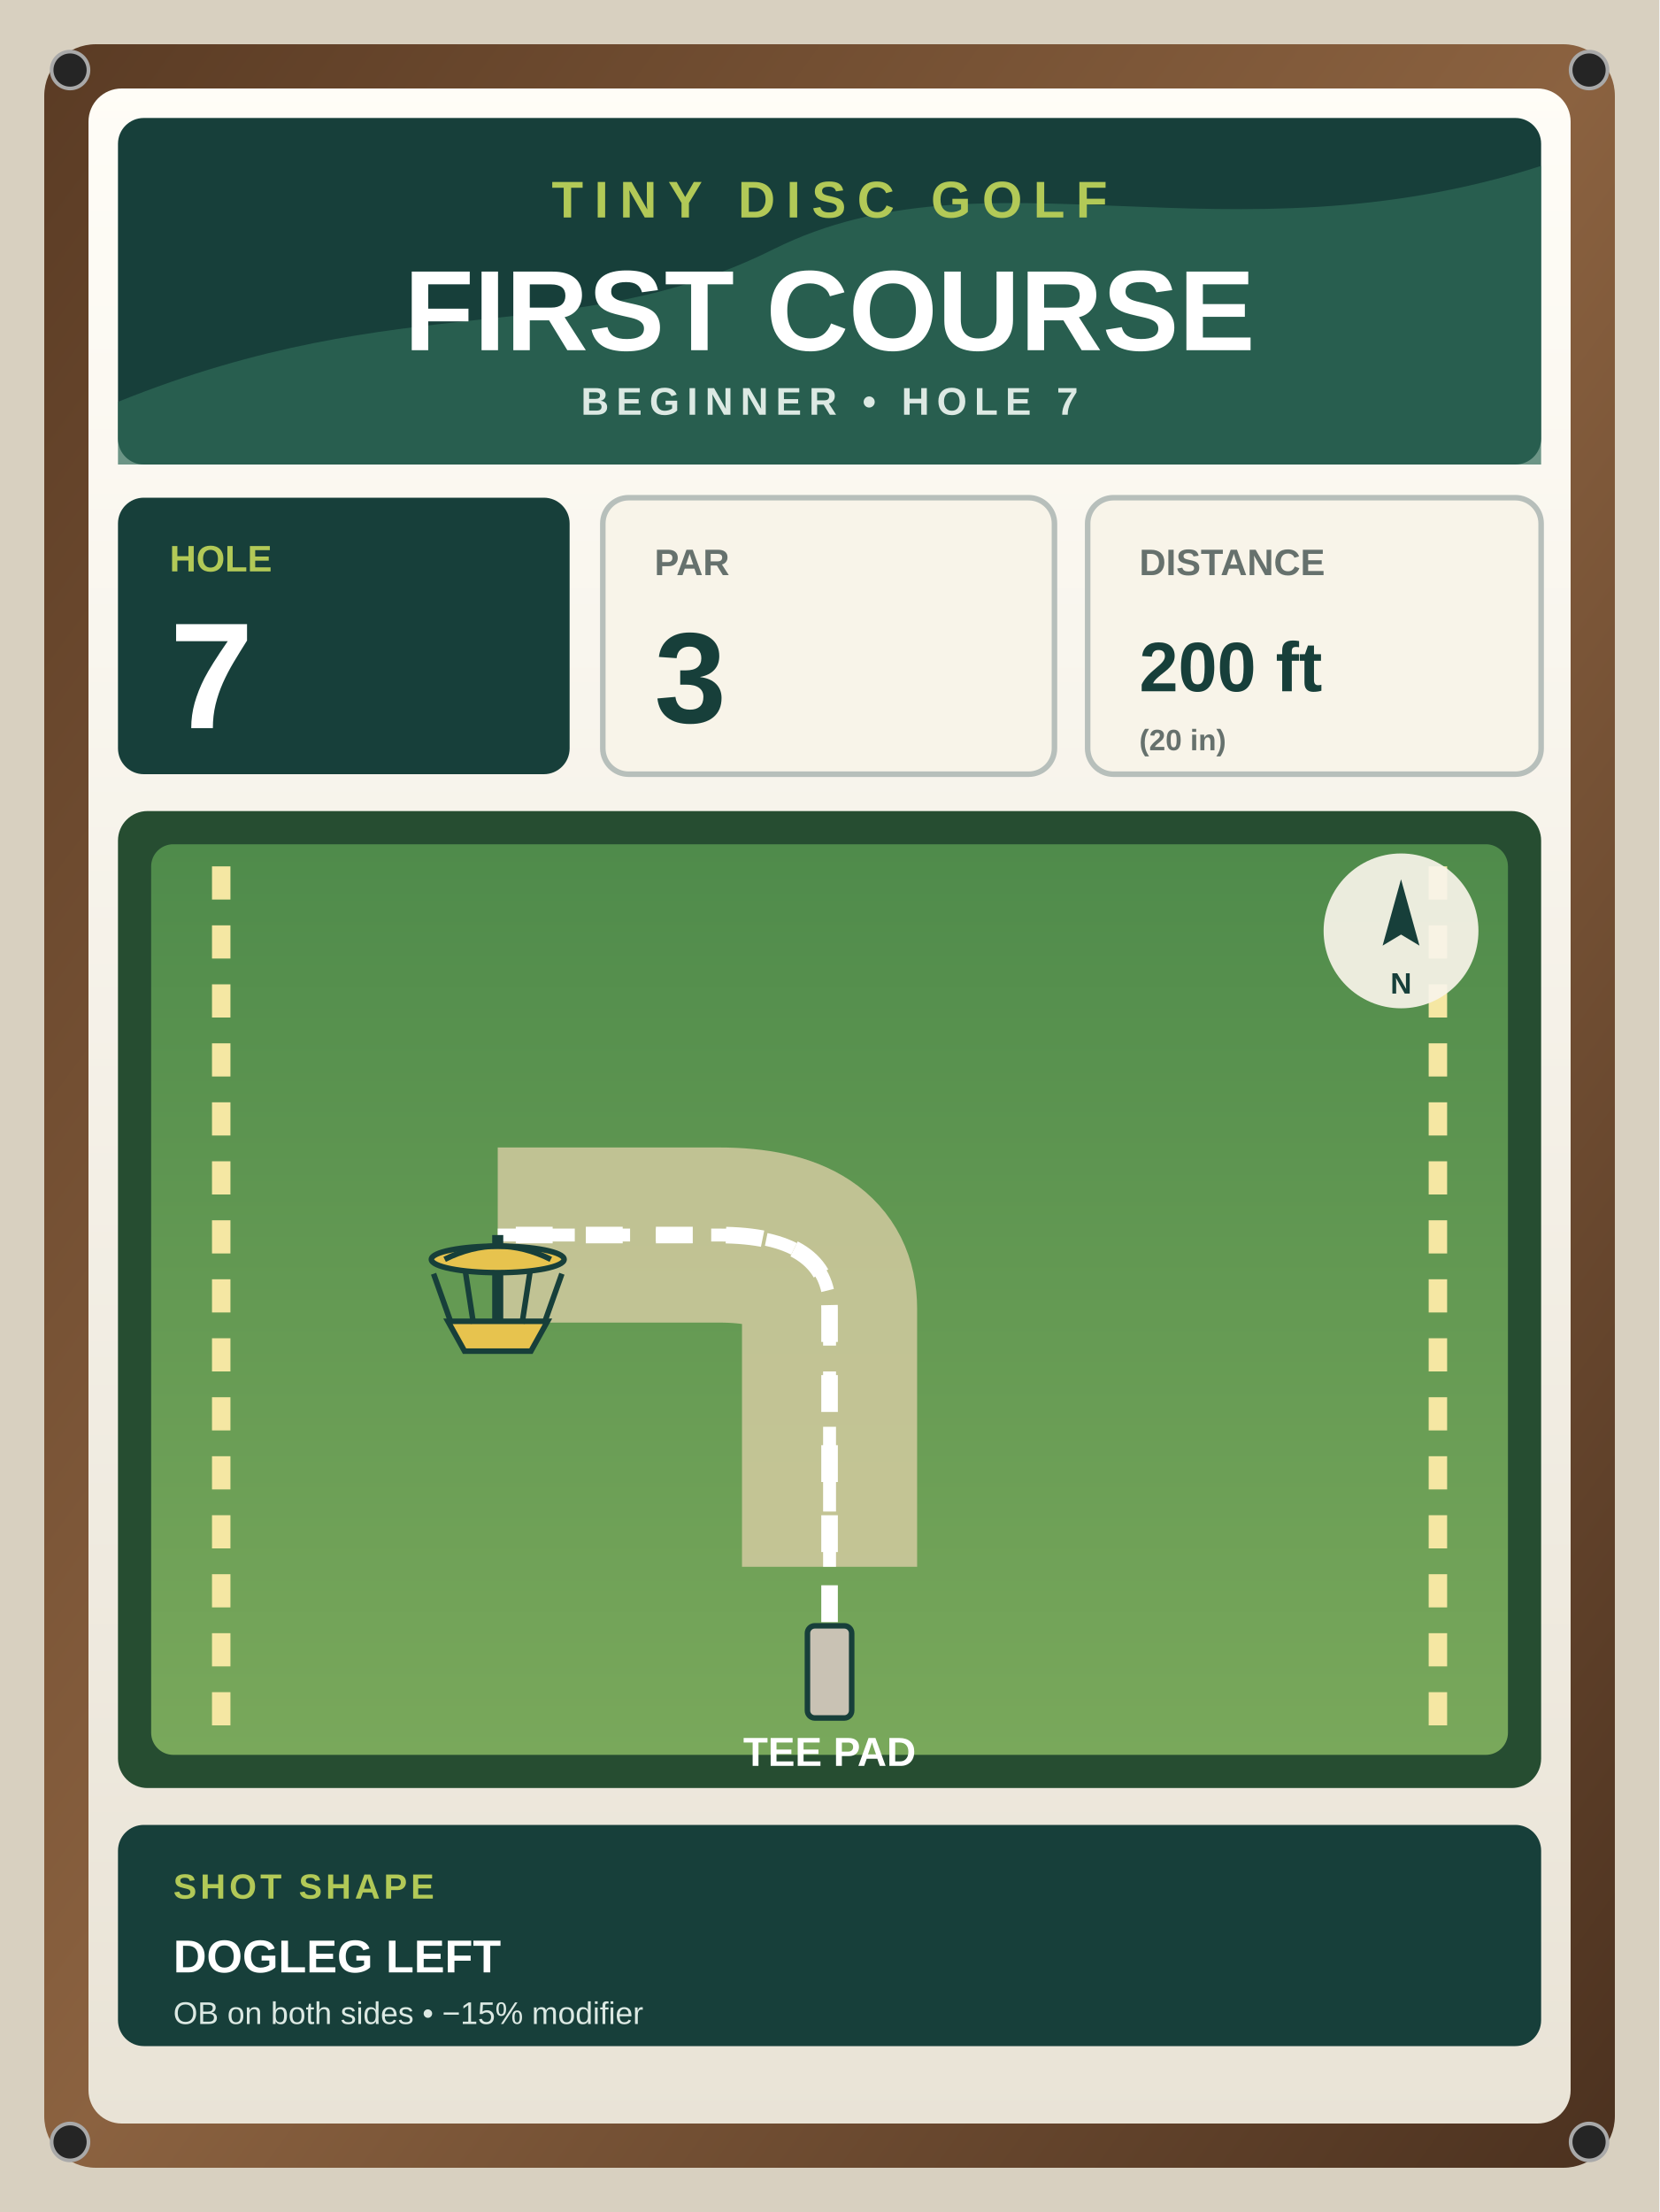
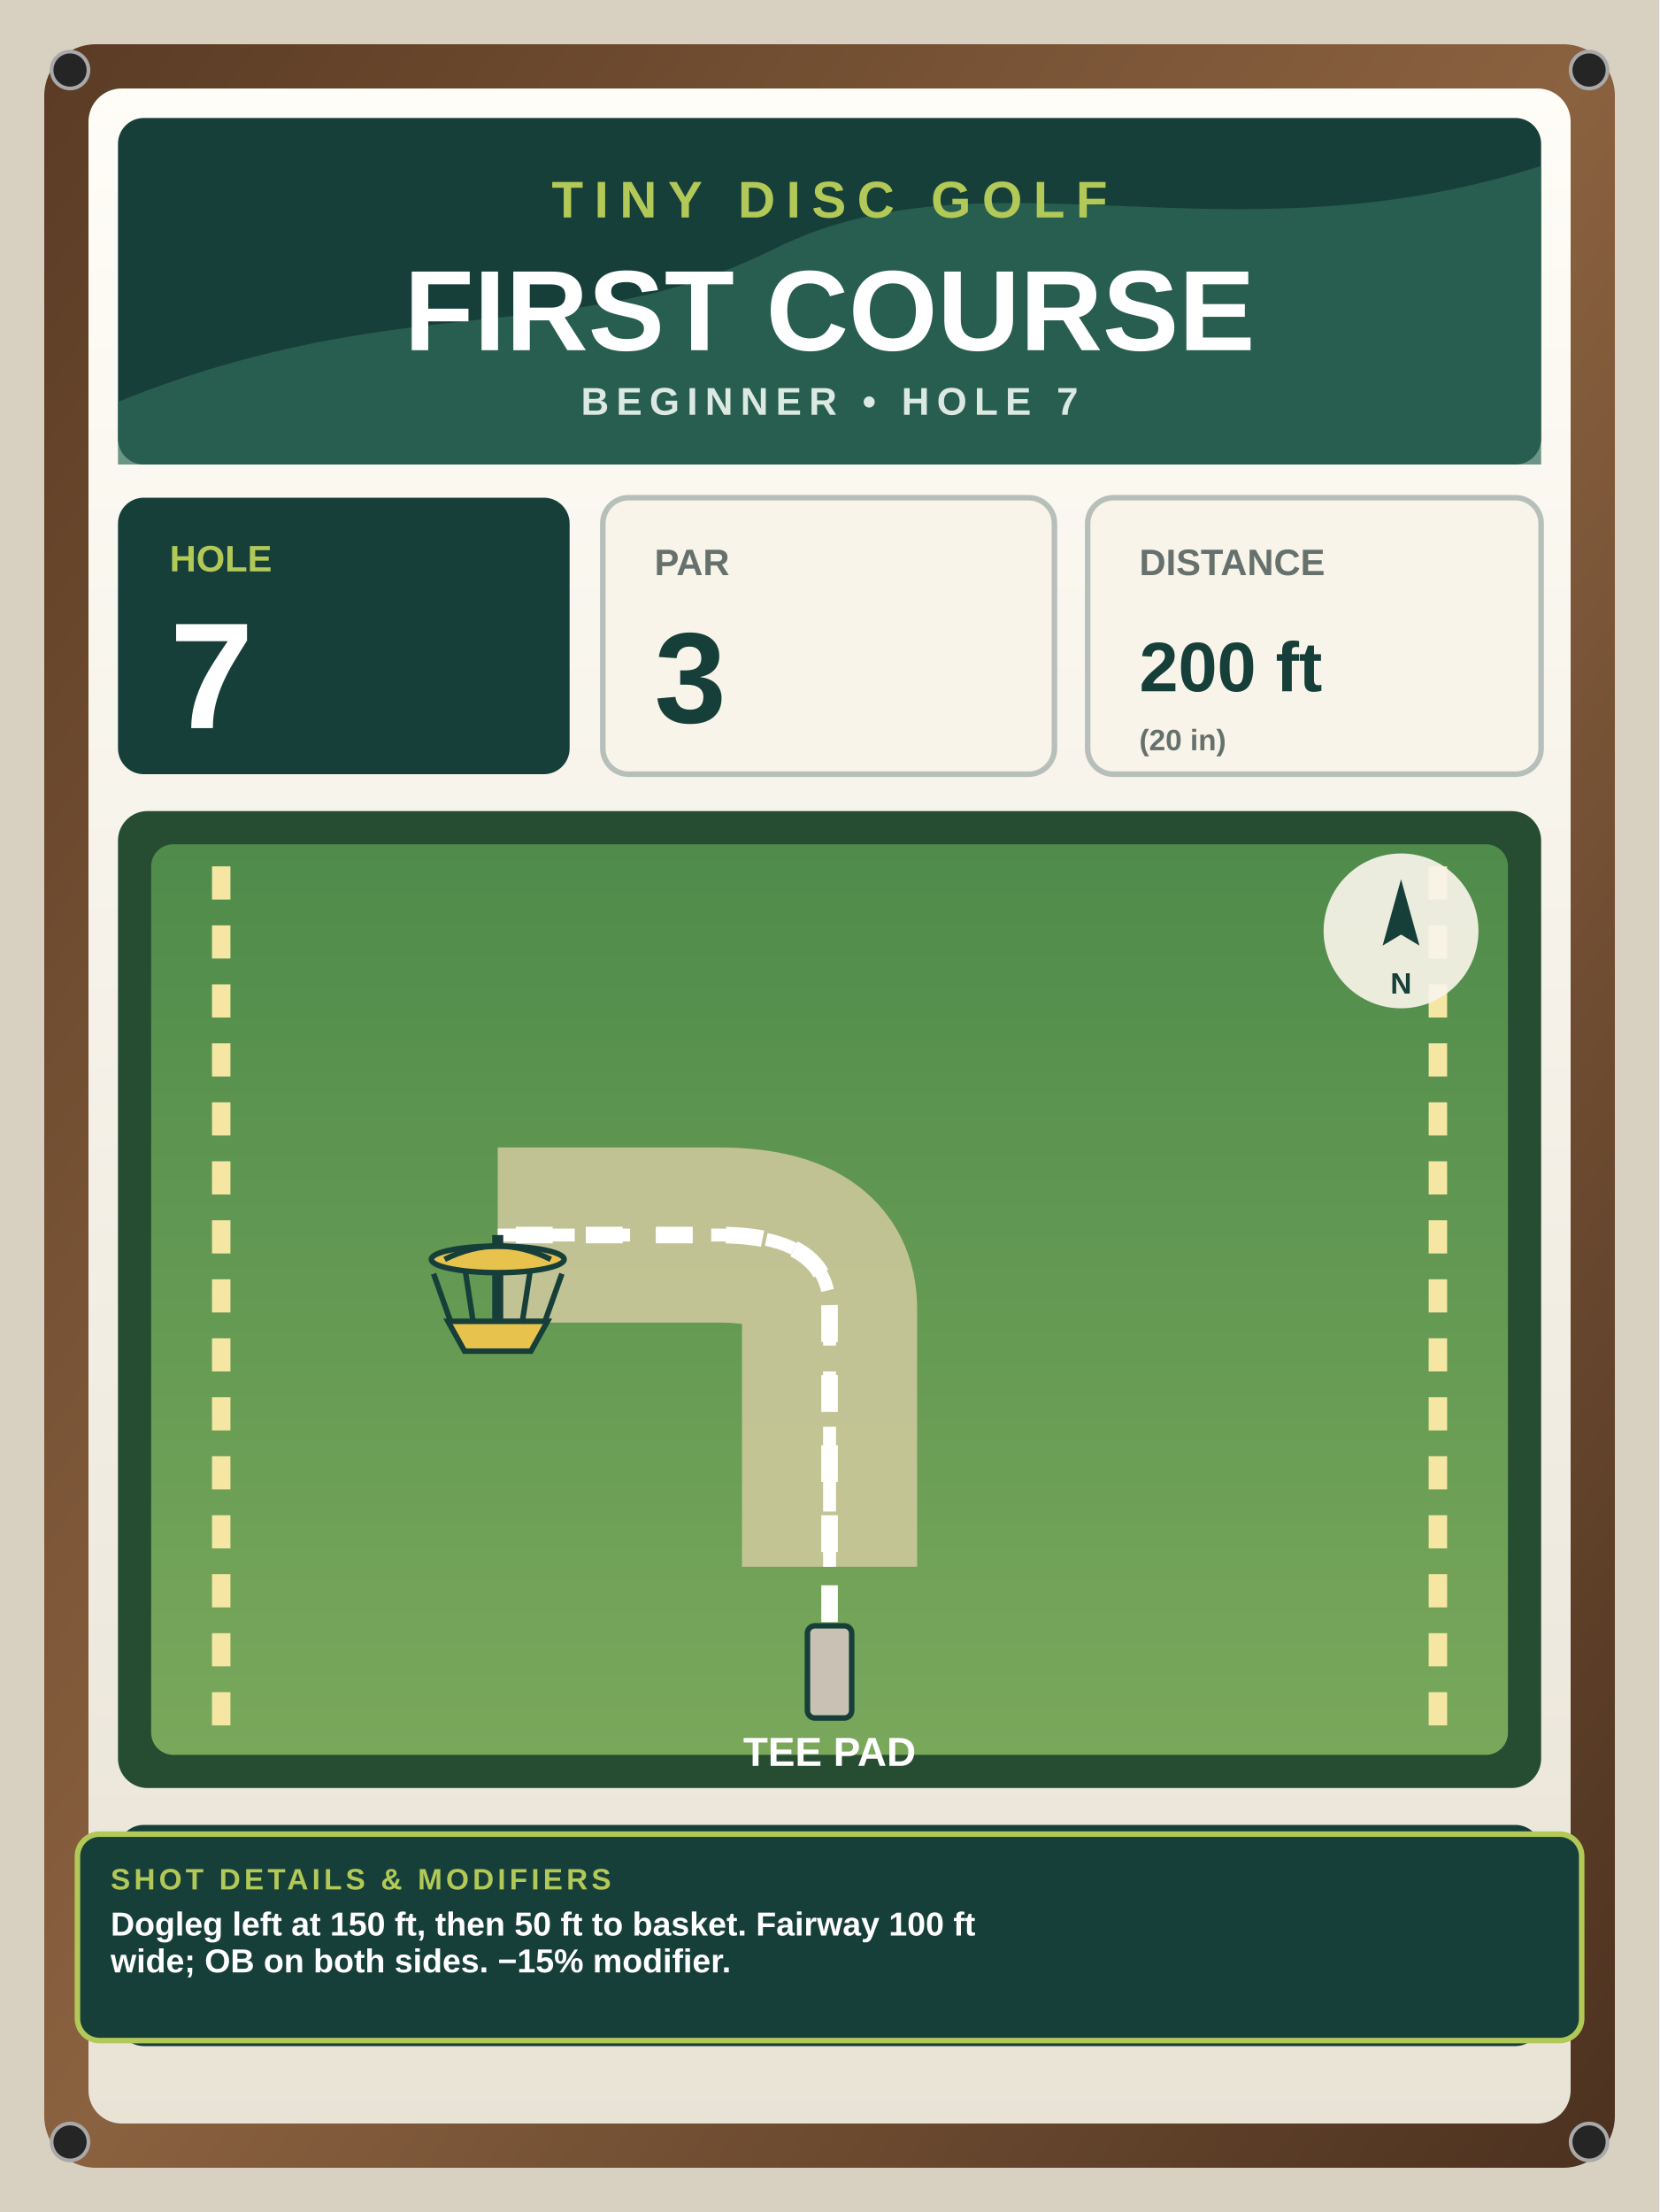
<svg xmlns="http://www.w3.org/2000/svg" viewBox="0 0 900 1200" role="img" aria-labelledby="title">
  <defs>
    <linearGradient id="wood" x1="0" x2="1" y1="0" y2="1">
      <stop stop-color="#5a3b24" />
      <stop offset=".5" stop-color="#8b6240" />
      <stop offset="1" stop-color="#4b311f" />
    </linearGradient>
    <linearGradient id="paper" x1="0" x2="0" y1="0" y2="1">
      <stop stop-color="#fffdf7" />
      <stop offset="1" stop-color="#e9e3d6" />
    </linearGradient>
    <linearGradient id="fairway" x1="0" x2="0" y1="0" y2="1">
      <stop stop-color="#4f8b4b" />
      <stop offset="1" stop-color="#79a85b" />
    </linearGradient>
  </defs>
  <rect width="900" height="1200" fill="#d8d0c0" />
  <rect x="24" y="24" width="852" height="1152" rx="28" fill="url(#wood)" />
  <rect x="48" y="48" width="804" height="1104" rx="18" fill="url(#paper)" />
  <rect x="64" y="64" width="772" height="188" rx="14" fill="#173f3a" />
  <path d="M64 218 C220 155 310 190 420 135 C535 78 665 145 836 90 L836 252 L64 252 Z" fill="#2f6b58" opacity=".7" />
  <text x="450" y="118" text-anchor="middle" font-family="Arial,sans-serif" font-size="28" font-weight="800" letter-spacing="6" fill="#b2c957">TINY DISC GOLF</text>
  <text x="450" y="190" text-anchor="middle" font-family="Arial,sans-serif" font-size="62" font-weight="900" fill="#fff">FIRST COURSE</text>
  <text x="450" y="225" text-anchor="middle" font-family="Arial,sans-serif" font-size="21" font-weight="700" letter-spacing="4" fill="#dce9e3">BEGINNER • HOLE 7</text>
  <rect x="64" y="270" width="245" height="150" rx="14" fill="#173f3a" />
  <text x="92" y="310" font-family="Arial,sans-serif" font-size="20" font-weight="800" fill="#b2c957">HOLE</text>
  <text x="92" y="395" font-family="Arial,sans-serif" font-size="82" font-weight="900" fill="#fff">7</text>
  <rect x="327" y="270" width="245" height="150" rx="14" fill="#f8f4e9" stroke="#b7bfbb" stroke-width="3" />
  <text x="355" y="312" font-family="Arial,sans-serif" font-size="20" font-weight="800" fill="#66716d">PAR</text>
  <text x="355" y="392" font-family="Arial,sans-serif" font-size="70" font-weight="900" fill="#173f3a">3</text>
  <rect x="590" y="270" width="246" height="150" rx="14" fill="#f8f4e9" stroke="#b7bfbb" stroke-width="3" />
  <text x="618" y="312" font-family="Arial,sans-serif" font-size="20" font-weight="800" fill="#66716d">DISTANCE</text>
  <text x="618" y="375" font-family="Arial,sans-serif" font-size="38" font-weight="900" fill="#173f3a">200 ft</text>
  <text x="618" y="407" font-family="Arial,sans-serif" font-size="16" font-weight="700" fill="#66716d">(20 in)</text>
  <rect x="64" y="440" width="772" height="530" rx="16" fill="#264d31" />
  <rect x="82" y="458" width="736" height="494" rx="12" fill="url(#fairway)" />
  <path d="M450 850 L450 710 Q450 670 390 670 L270 670" fill="none" stroke="#d8cda4" stroke-width="95" opacity=".8" />
  <path d="M450 850 L450 710 Q450 670 390 670 L270 670" fill="none" stroke="#fff" stroke-width="7" stroke-dasharray="16 14" />
  <path d="M120 470 L120 940 M780 470 L780 940" stroke="#f5e7a3" stroke-width="10" stroke-dasharray="18 14" />
  <rect x="438" y="882" width="24" height="50" rx="4" fill="#c9c2b4" stroke="#173f3a" stroke-width="3" />
  <text x="450" y="958" text-anchor="middle" font-family="Arial,sans-serif" font-size="22" font-weight="900" fill="#fff">TEE PAD</text>
  <path d="M450 880 L450 710 Q450 670 390 670 L270 670" fill="none" stroke="#fff" stroke-width="9" stroke-dasharray="20 18" />
  <g transform="translate(270 670) scale(.6)">
    <rect x="-5" y="0" width="10" height="80" fill="#173f3a" />
    <path d="M-45 78 L45 78 L30 105 L-30 105 Z" fill="#e7c34e" stroke="#173f3a" stroke-width="5" />
    <path d="M-42 80 L-58 35 M-22 80 L-30 28 M0 80 L0 24 M22 80 L30 28 M42 80 L58 35" stroke="#173f3a" stroke-width="5" />
    <ellipse cx="0" cy="22" rx="60" ry="12" fill="#e7c34e" stroke="#173f3a" stroke-width="5" />
    <path d="M-48 22 Q0 -2 48 22" fill="none" stroke="#173f3a" stroke-width="5" />
  </g>
  <g transform="translate(760 505)">
    <circle r="42" fill="#f8f4e9" opacity=".92" />
    <path d="M0 -28 L10 8 L0 2 L-10 8 Z" fill="#173f3a" />
    <text x="0" y="34" text-anchor="middle" font-family="Arial,sans-serif" font-size="16" font-weight="900" fill="#173f3a">N</text>
  </g>
  <rect x="64" y="990" width="772" height="120" rx="14" fill="#173f3a" />
  <text x="94" y="1030" font-family="Arial,sans-serif" font-size="19" font-weight="900" letter-spacing="2" fill="#b2c957">SHOT SHAPE</text>
  <text x="94" y="1070" font-family="Arial,sans-serif" font-size="25" font-weight="800" fill="#fff">DOGLEG LEFT</text>
  <text x="94" y="1098" font-family="Arial,sans-serif" font-size="17" fill="#dce9e3">OB on both sides • −15% modifier</text>
  <g fill="#252525" stroke="#a9a9a9" stroke-width="2">
    <circle cx="38" cy="38" r="10" />
    <circle cx="862" cy="38" r="10" />
    <circle cx="38" cy="1162" r="10" />
    <circle cx="862" cy="1162" r="10" />
  </g>
+   <g id="complete-hole-details">
+     <rect x="42" y="995" width="816" height="112" rx="12" fill="#173f3a" stroke="#b2c957" stroke-width="3" />
+     <text x="60" y="1025" font-family="Arial,sans-serif" font-size="16" font-weight="900" letter-spacing="2" fill="#b2c957">SHOT DETAILS &amp; MODIFIERS</text>
+     <text x="60" y="1050" font-family="Arial,sans-serif" font-size="18" font-weight="900" fill="#fff">Dogleg left at 150 ft, then 50 ft to basket. Fairway 100 ft</text>
+     <text x="60" y="1070" font-family="Arial,sans-serif" font-size="18" font-weight="700" fill="#fff">wide; OB on both sides. −15% modifier.</text>
+   </g>
</svg>
